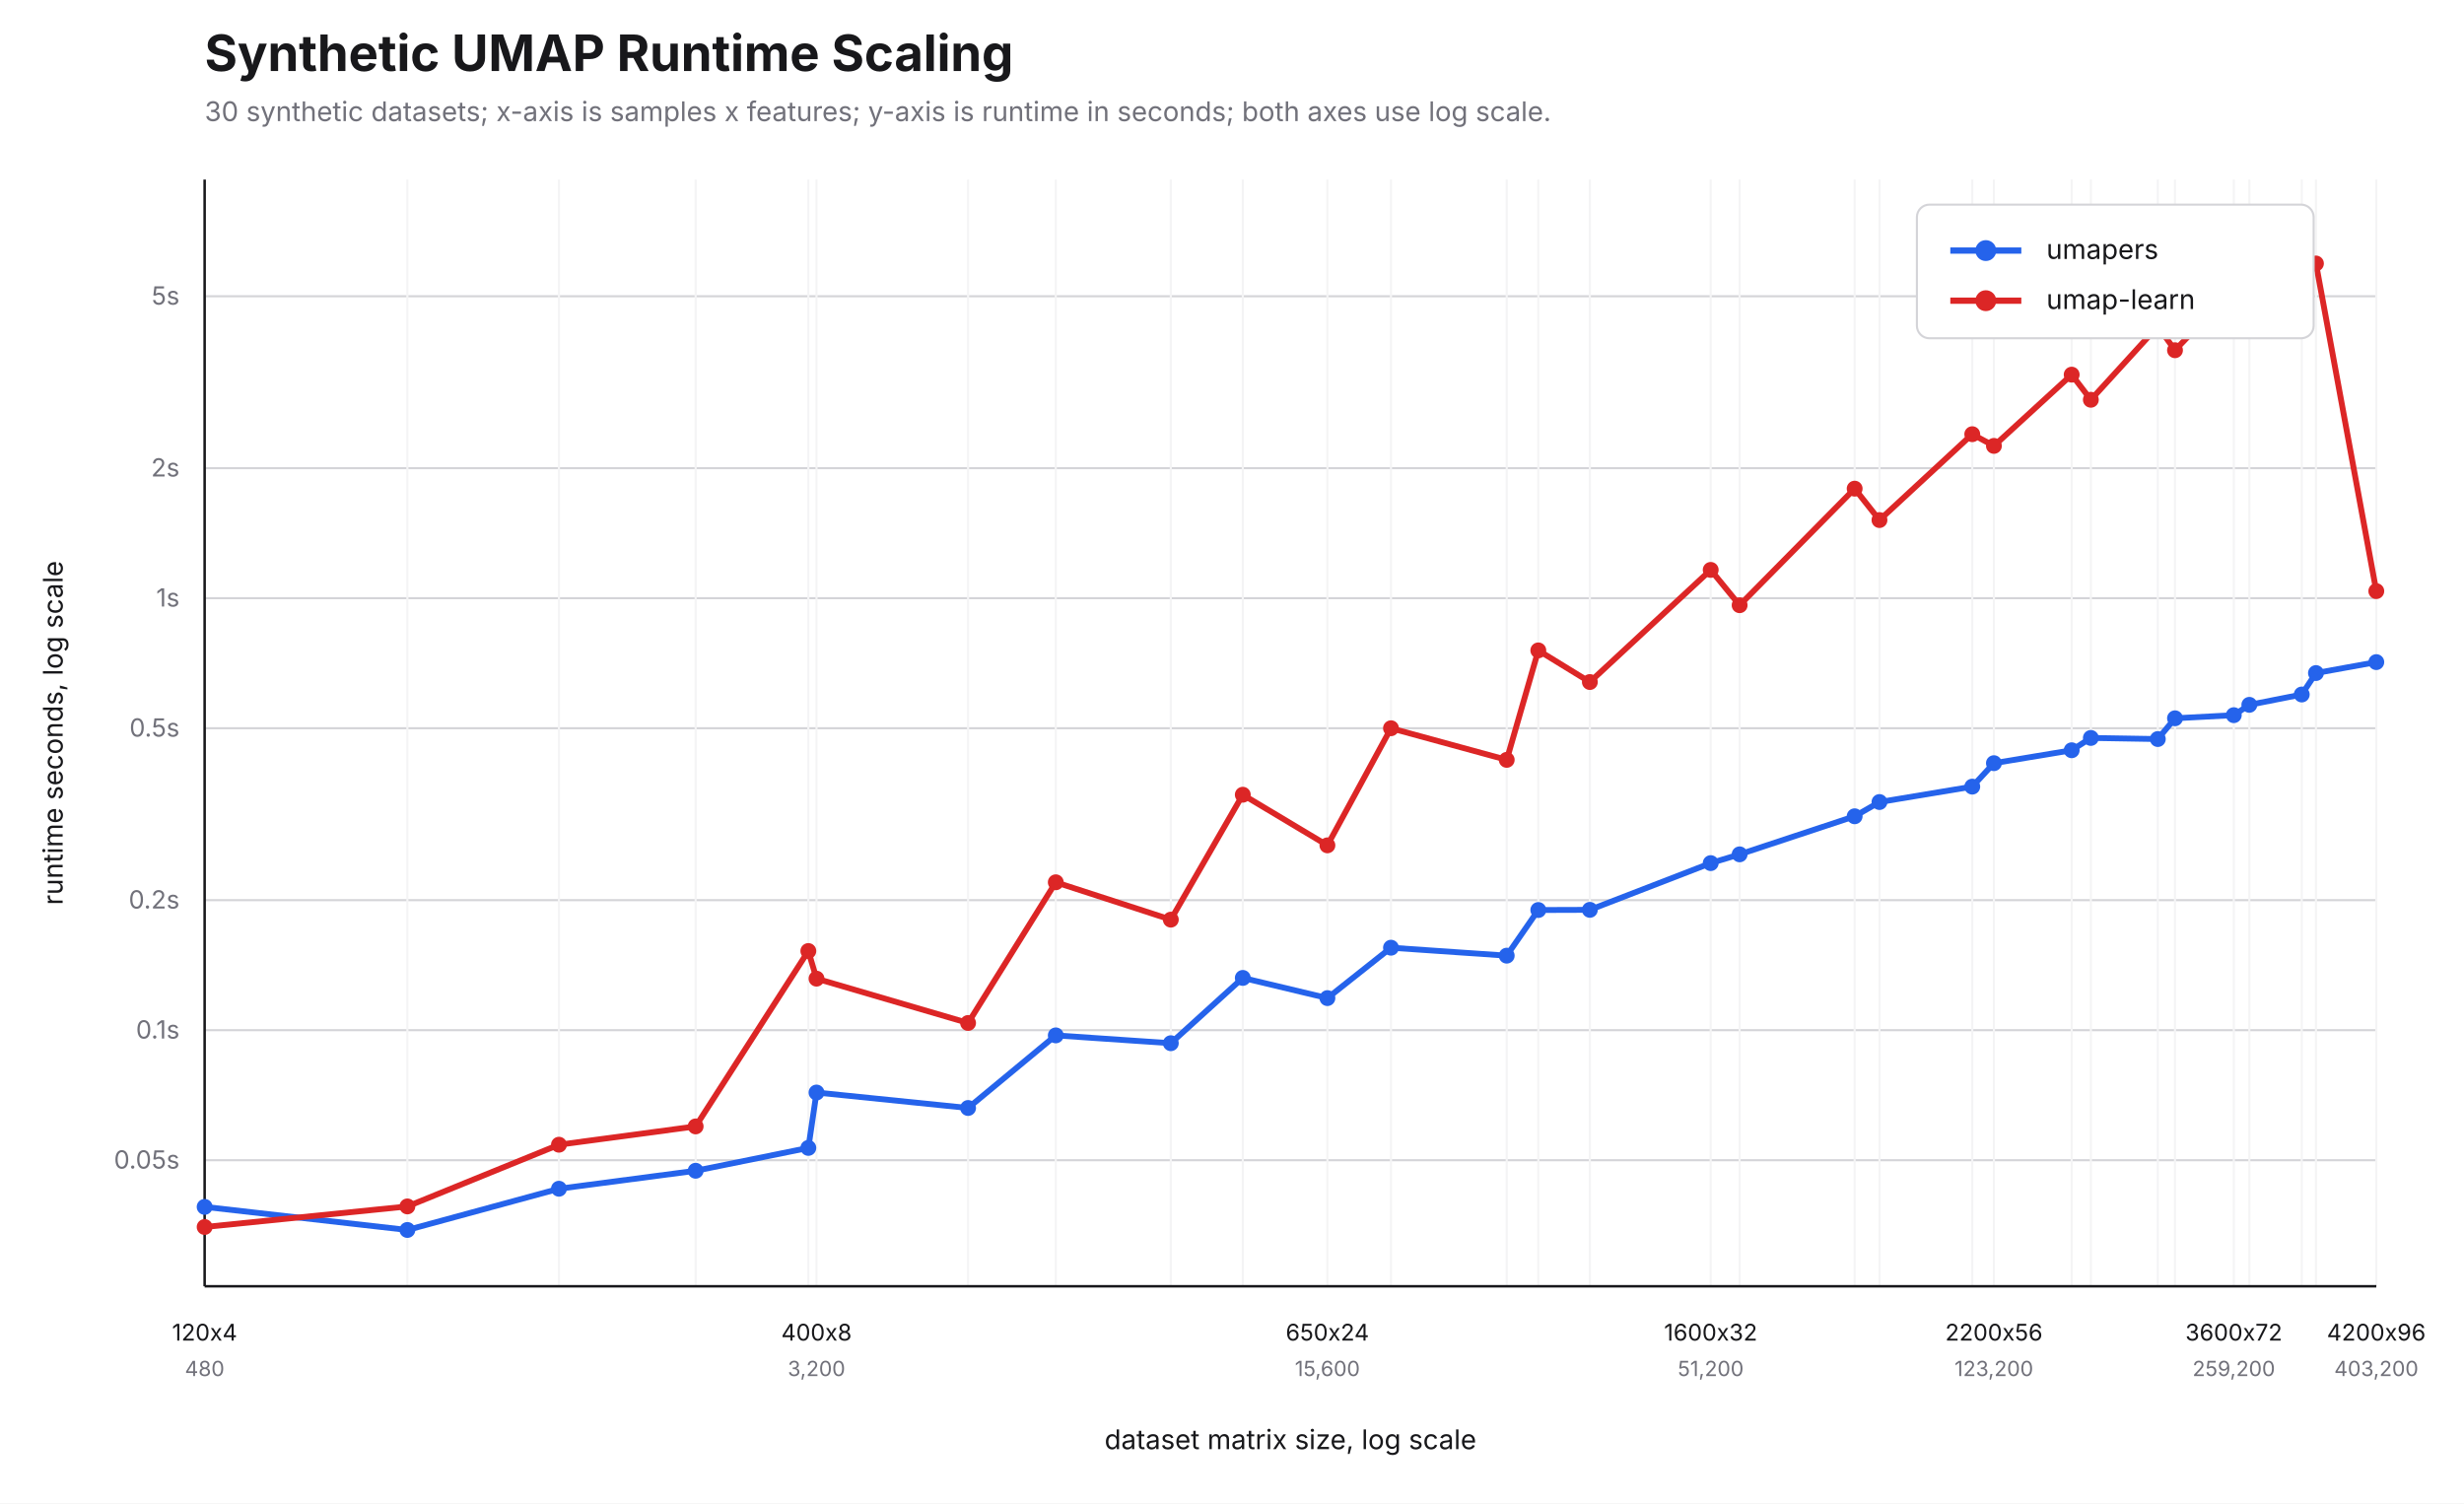
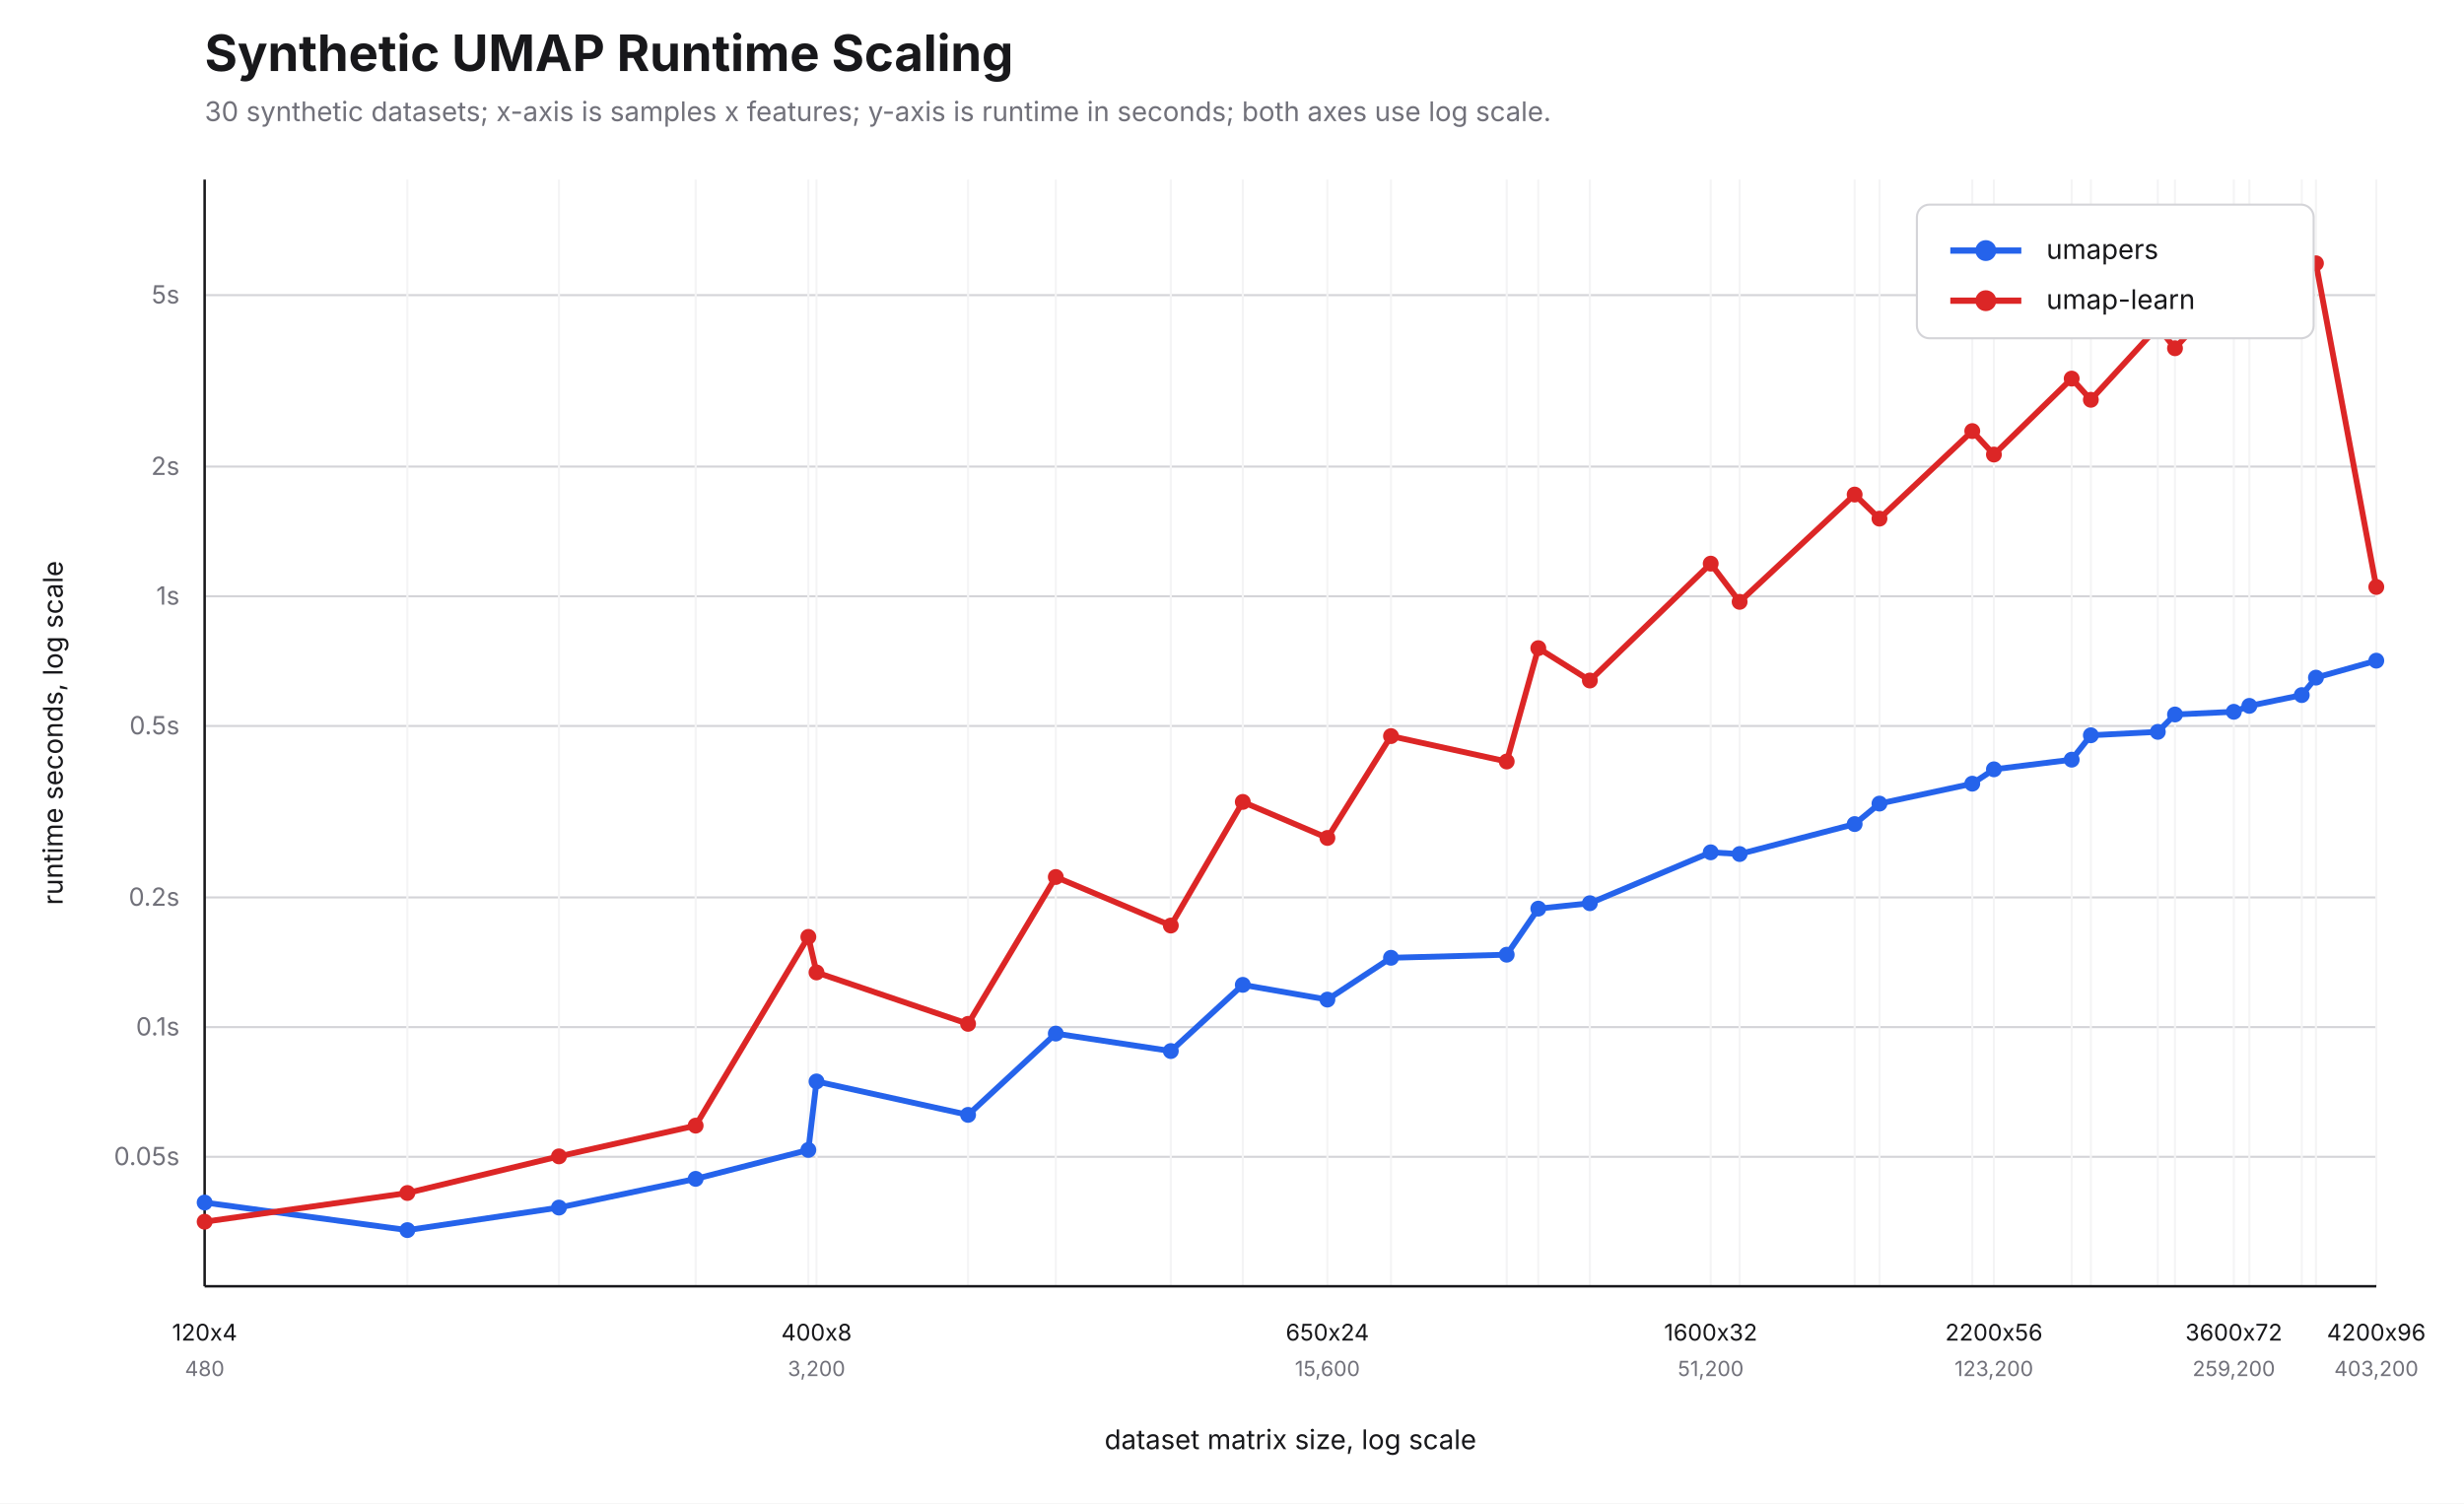
<svg xmlns="http://www.w3.org/2000/svg" width="1180" height="720" viewBox="0 0 1180 720">
  <rect width="100%" height="100%" fill="#ffffff" />
  <text x="98" y="34" font-family="Inter, Arial, sans-serif" font-size="24" font-weight="700" fill="#18181b">Synthetic UMAP Runtime Scaling</text>
  <text x="98" y="58" font-family="Inter, Arial, sans-serif" font-size="13" fill="#71717a">30 synthetic datasets; x-axis is samples x features; y-axis is runtime in seconds; both axes use log scale.</text>
-   <line x1="98" y1="555.64" x2="1138" y2="555.64" stroke="#d4d4d8" stroke-width="1" />
-   <text x="86" y="559.64" text-anchor="end" font-family="Inter, Arial, sans-serif" font-size="12" fill="#71717a">0.05s</text>
-   <line x1="98" y1="493.36" x2="1138" y2="493.36" stroke="#d4d4d8" stroke-width="1" />
-   <text x="86" y="497.36" text-anchor="end" font-family="Inter, Arial, sans-serif" font-size="12" fill="#71717a">0.1s</text>
-   <line x1="98" y1="431.09" x2="1138" y2="431.09" stroke="#d4d4d8" stroke-width="1" />
-   <text x="86" y="435.09" text-anchor="end" font-family="Inter, Arial, sans-serif" font-size="12" fill="#71717a">0.2s</text>
-   <line x1="98" y1="348.76" x2="1138" y2="348.76" stroke="#d4d4d8" stroke-width="1" />
-   <text x="86" y="352.76" text-anchor="end" font-family="Inter, Arial, sans-serif" font-size="12" fill="#71717a">0.5s</text>
-   <line x1="98" y1="286.48" x2="1138" y2="286.48" stroke="#d4d4d8" stroke-width="1" />
-   <text x="86" y="290.48" text-anchor="end" font-family="Inter, Arial, sans-serif" font-size="12" fill="#71717a">1s</text>
-   <line x1="98" y1="224.20" x2="1138" y2="224.20" stroke="#d4d4d8" stroke-width="1" />
-   <text x="86" y="228.20" text-anchor="end" font-family="Inter, Arial, sans-serif" font-size="12" fill="#71717a">2s</text>
-   <line x1="98" y1="141.88" x2="1138" y2="141.88" stroke="#d4d4d8" stroke-width="1" />
-   <text x="86" y="145.88" text-anchor="end" font-family="Inter, Arial, sans-serif" font-size="12" fill="#71717a">5s</text>
+   <line x1="98" y1="554.00" x2="1138" y2="554.00" stroke="#d4d4d8" stroke-width="1" />
+   <text x="86" y="558.00" text-anchor="end" font-family="Inter, Arial, sans-serif" font-size="12" fill="#71717a">0.05s</text>
+   <line x1="98" y1="491.89" x2="1138" y2="491.89" stroke="#d4d4d8" stroke-width="1" />
+   <text x="86" y="495.89" text-anchor="end" font-family="Inter, Arial, sans-serif" font-size="12" fill="#71717a">0.1s</text>
+   <line x1="98" y1="429.78" x2="1138" y2="429.78" stroke="#d4d4d8" stroke-width="1" />
+   <text x="86" y="433.78" text-anchor="end" font-family="Inter, Arial, sans-serif" font-size="12" fill="#71717a">0.2s</text>
+   <line x1="98" y1="347.67" x2="1138" y2="347.67" stroke="#d4d4d8" stroke-width="1" />
+   <text x="86" y="351.67" text-anchor="end" font-family="Inter, Arial, sans-serif" font-size="12" fill="#71717a">0.5s</text>
+   <line x1="98" y1="285.56" x2="1138" y2="285.56" stroke="#d4d4d8" stroke-width="1" />
+   <text x="86" y="289.56" text-anchor="end" font-family="Inter, Arial, sans-serif" font-size="12" fill="#71717a">1s</text>
+   <line x1="98" y1="223.45" x2="1138" y2="223.45" stroke="#d4d4d8" stroke-width="1" />
+   <text x="86" y="227.45" text-anchor="end" font-family="Inter, Arial, sans-serif" font-size="12" fill="#71717a">2s</text>
+   <line x1="98" y1="141.34" x2="1138" y2="141.34" stroke="#d4d4d8" stroke-width="1" />
+   <text x="86" y="145.34" text-anchor="end" font-family="Inter, Arial, sans-serif" font-size="12" fill="#71717a">5s</text>
  <line x1="98.00" y1="86" x2="98.00" y2="616" stroke="#f4f4f5" stroke-width="1" />
  <text x="98.00" y="642" text-anchor="middle" font-family="Inter, Arial, sans-serif" font-size="11" fill="#18181b">120x4</text>
  <text x="98.00" y="659" text-anchor="middle" font-family="Inter, Arial, sans-serif" font-size="10" fill="#71717a">480</text>
  <line x1="195.09" y1="86" x2="195.09" y2="616" stroke="#f4f4f5" stroke-width="1" />
  <line x1="267.68" y1="86" x2="267.68" y2="616" stroke="#f4f4f5" stroke-width="1" />
  <line x1="333.14" y1="86" x2="333.14" y2="616" stroke="#f4f4f5" stroke-width="1" />
  <line x1="387.11" y1="86" x2="387.11" y2="616" stroke="#f4f4f5" stroke-width="1" />
  <line x1="391.02" y1="86" x2="391.02" y2="616" stroke="#f4f4f5" stroke-width="1" />
  <text x="391.02" y="642" text-anchor="middle" font-family="Inter, Arial, sans-serif" font-size="11" fill="#18181b">400x8</text>
  <text x="391.02" y="659" text-anchor="middle" font-family="Inter, Arial, sans-serif" font-size="10" fill="#71717a">3,200</text>
  <line x1="463.61" y1="86" x2="463.61" y2="616" stroke="#f4f4f5" stroke-width="1" />
  <line x1="505.61" y1="86" x2="505.61" y2="616" stroke="#f4f4f5" stroke-width="1" />
  <line x1="560.70" y1="86" x2="560.70" y2="616" stroke="#f4f4f5" stroke-width="1" />
  <line x1="595.17" y1="86" x2="595.17" y2="616" stroke="#f4f4f5" stroke-width="1" />
  <line x1="635.69" y1="86" x2="635.69" y2="616" stroke="#f4f4f5" stroke-width="1" />
  <text x="635.69" y="642" text-anchor="middle" font-family="Inter, Arial, sans-serif" font-size="11" fill="#18181b">650x24</text>
  <text x="635.69" y="659" text-anchor="middle" font-family="Inter, Arial, sans-serif" font-size="10" fill="#71717a">15,600</text>
  <line x1="666.14" y1="86" x2="666.14" y2="616" stroke="#f4f4f5" stroke-width="1" />
  <line x1="721.56" y1="86" x2="721.56" y2="616" stroke="#f4f4f5" stroke-width="1" />
  <line x1="736.69" y1="86" x2="736.69" y2="616" stroke="#f4f4f5" stroke-width="1" />
  <line x1="761.38" y1="86" x2="761.38" y2="616" stroke="#f4f4f5" stroke-width="1" />
  <line x1="819.25" y1="86" x2="819.25" y2="616" stroke="#f4f4f5" stroke-width="1" />
  <text x="819.25" y="642" text-anchor="middle" font-family="Inter, Arial, sans-serif" font-size="11" fill="#18181b">1600x32</text>
  <text x="819.25" y="659" text-anchor="middle" font-family="Inter, Arial, sans-serif" font-size="10" fill="#71717a">51,200</text>
  <line x1="833.10" y1="86" x2="833.10" y2="616" stroke="#f4f4f5" stroke-width="1" />
  <line x1="888.19" y1="86" x2="888.19" y2="616" stroke="#f4f4f5" stroke-width="1" />
  <line x1="900.07" y1="86" x2="900.07" y2="616" stroke="#f4f4f5" stroke-width="1" />
  <line x1="944.51" y1="86" x2="944.51" y2="616" stroke="#f4f4f5" stroke-width="1" />
  <line x1="954.88" y1="86" x2="954.88" y2="616" stroke="#f4f4f5" stroke-width="1" />
  <text x="954.88" y="642" text-anchor="middle" font-family="Inter, Arial, sans-serif" font-size="11" fill="#18181b">2200x56</text>
  <text x="954.88" y="659" text-anchor="middle" font-family="Inter, Arial, sans-serif" font-size="10" fill="#71717a">123,200</text>
  <line x1="992.12" y1="86" x2="992.12" y2="616" stroke="#f4f4f5" stroke-width="1" />
  <line x1="1001.30" y1="86" x2="1001.30" y2="616" stroke="#f4f4f5" stroke-width="1" />
  <line x1="1033.37" y1="86" x2="1033.37" y2="616" stroke="#f4f4f5" stroke-width="1" />
  <line x1="1041.60" y1="86" x2="1041.60" y2="616" stroke="#f4f4f5" stroke-width="1" />
  <line x1="1069.76" y1="86" x2="1069.76" y2="616" stroke="#f4f4f5" stroke-width="1" />
  <text x="1069.76" y="642" text-anchor="middle" font-family="Inter, Arial, sans-serif" font-size="11" fill="#18181b">3600x72</text>
  <text x="1069.76" y="659" text-anchor="middle" font-family="Inter, Arial, sans-serif" font-size="10" fill="#71717a">259,200</text>
  <line x1="1077.20" y1="86" x2="1077.20" y2="616" stroke="#f4f4f5" stroke-width="1" />
  <line x1="1102.30" y1="86" x2="1102.30" y2="616" stroke="#f4f4f5" stroke-width="1" />
  <line x1="1109.10" y1="86" x2="1109.10" y2="616" stroke="#f4f4f5" stroke-width="1" />
  <line x1="1138.00" y1="86" x2="1138.00" y2="616" stroke="#f4f4f5" stroke-width="1" />
  <text x="1138.00" y="642" text-anchor="middle" font-family="Inter, Arial, sans-serif" font-size="11" fill="#18181b">4200x96</text>
  <text x="1138.00" y="659" text-anchor="middle" font-family="Inter, Arial, sans-serif" font-size="10" fill="#71717a">403,200</text>
  <line x1="98" y1="86" x2="98" y2="616" stroke="#18181b" stroke-width="1.2" />
  <line x1="98" y1="616" x2="1138" y2="616" stroke="#18181b" stroke-width="1.2" />
  <text x="30" y="351.00" transform="rotate(-90 30 351.00)" text-anchor="middle" font-family="Inter, Arial, sans-serif" font-size="13" fill="#18181b">runtime seconds, log scale</text>
  <text x="618.00" y="694" text-anchor="middle" font-family="Inter, Arial, sans-serif" font-size="13" fill="#18181b">dataset matrix size, log scale</text>
-   <polyline fill="none" stroke="#2563eb" stroke-width="2.8" points="98.00,577.98 195.09,589.04 267.68,569.29 333.14,560.68 387.11,549.73 391.02,523.22 463.61,530.62 505.61,495.85 560.70,499.60 595.17,468.33 635.69,478.00 666.14,453.86 721.56,457.67 736.69,435.81 761.38,435.73 819.25,413.35 833.10,409.15 888.19,390.92 900.07,384.10 944.51,376.72 954.88,365.49 992.12,359.30 1001.30,353.40 1033.37,353.93 1041.60,343.99 1069.76,342.50 1077.20,337.55 1102.30,332.60 1109.10,322.33 1138.00,317.09" />
-   <polyline fill="none" stroke="#dc2626" stroke-width="2.8" points="98.00,587.61 195.09,577.76 267.68,548.21 333.14,539.44 387.11,455.45 391.02,468.68 463.61,489.91 505.61,422.53 560.70,440.42 595.17,380.60 635.69,404.84 666.14,348.76 721.56,363.90 736.69,311.48 761.38,326.63 819.25,272.93 833.10,289.84 888.19,234.02 900.07,249.06 944.51,207.94 954.88,213.54 992.12,179.42 1001.30,191.45 1033.37,156.30 1041.60,167.73 1069.76,138.26 1077.20,146.96 1102.30,119.38 1109.10,126.19 1138.00,283.09" />
-   <circle cx="98.00" cy="577.98" r="3.8" fill="#2563eb" />
-   <circle cx="98.00" cy="587.61" r="3.8" fill="#dc2626" />
-   <circle cx="195.09" cy="589.04" r="3.8" fill="#2563eb" />
-   <circle cx="195.09" cy="577.76" r="3.8" fill="#dc2626" />
-   <circle cx="267.68" cy="569.29" r="3.8" fill="#2563eb" />
-   <circle cx="267.68" cy="548.21" r="3.8" fill="#dc2626" />
-   <circle cx="333.14" cy="560.68" r="3.8" fill="#2563eb" />
-   <circle cx="333.14" cy="539.44" r="3.8" fill="#dc2626" />
-   <circle cx="387.11" cy="549.73" r="3.8" fill="#2563eb" />
-   <circle cx="387.11" cy="455.45" r="3.8" fill="#dc2626" />
-   <circle cx="391.02" cy="523.22" r="3.8" fill="#2563eb" />
-   <circle cx="391.02" cy="468.68" r="3.8" fill="#dc2626" />
-   <circle cx="463.61" cy="530.62" r="3.8" fill="#2563eb" />
-   <circle cx="463.61" cy="489.91" r="3.8" fill="#dc2626" />
-   <circle cx="505.61" cy="495.85" r="3.8" fill="#2563eb" />
-   <circle cx="505.61" cy="422.53" r="3.8" fill="#dc2626" />
-   <circle cx="560.70" cy="499.60" r="3.8" fill="#2563eb" />
-   <circle cx="560.70" cy="440.42" r="3.8" fill="#dc2626" />
-   <circle cx="595.17" cy="468.33" r="3.8" fill="#2563eb" />
-   <circle cx="595.17" cy="380.60" r="3.8" fill="#dc2626" />
-   <circle cx="635.69" cy="478.00" r="3.8" fill="#2563eb" />
-   <circle cx="635.69" cy="404.84" r="3.8" fill="#dc2626" />
-   <circle cx="666.14" cy="453.86" r="3.8" fill="#2563eb" />
-   <circle cx="666.14" cy="348.76" r="3.8" fill="#dc2626" />
-   <circle cx="721.56" cy="457.67" r="3.8" fill="#2563eb" />
-   <circle cx="721.56" cy="363.90" r="3.8" fill="#dc2626" />
-   <circle cx="736.69" cy="435.81" r="3.8" fill="#2563eb" />
-   <circle cx="736.69" cy="311.48" r="3.8" fill="#dc2626" />
-   <circle cx="761.38" cy="435.73" r="3.8" fill="#2563eb" />
-   <circle cx="761.38" cy="326.63" r="3.8" fill="#dc2626" />
-   <circle cx="819.25" cy="413.35" r="3.8" fill="#2563eb" />
-   <circle cx="819.25" cy="272.93" r="3.8" fill="#dc2626" />
-   <circle cx="833.10" cy="409.15" r="3.8" fill="#2563eb" />
-   <circle cx="833.10" cy="289.84" r="3.8" fill="#dc2626" />
-   <circle cx="888.19" cy="390.92" r="3.8" fill="#2563eb" />
-   <circle cx="888.19" cy="234.02" r="3.8" fill="#dc2626" />
-   <circle cx="900.07" cy="384.10" r="3.8" fill="#2563eb" />
-   <circle cx="900.07" cy="249.06" r="3.8" fill="#dc2626" />
-   <circle cx="944.51" cy="376.72" r="3.8" fill="#2563eb" />
-   <circle cx="944.51" cy="207.94" r="3.8" fill="#dc2626" />
-   <circle cx="954.88" cy="365.49" r="3.8" fill="#2563eb" />
-   <circle cx="954.88" cy="213.54" r="3.8" fill="#dc2626" />
-   <circle cx="992.12" cy="359.30" r="3.8" fill="#2563eb" />
-   <circle cx="992.12" cy="179.42" r="3.8" fill="#dc2626" />
-   <circle cx="1001.30" cy="353.40" r="3.8" fill="#2563eb" />
-   <circle cx="1001.30" cy="191.45" r="3.8" fill="#dc2626" />
-   <circle cx="1033.37" cy="353.93" r="3.8" fill="#2563eb" />
-   <circle cx="1033.37" cy="156.30" r="3.8" fill="#dc2626" />
-   <circle cx="1041.60" cy="343.99" r="3.8" fill="#2563eb" />
-   <circle cx="1041.60" cy="167.73" r="3.8" fill="#dc2626" />
-   <circle cx="1069.76" cy="342.50" r="3.8" fill="#2563eb" />
-   <circle cx="1069.76" cy="138.26" r="3.8" fill="#dc2626" />
-   <circle cx="1077.20" cy="337.55" r="3.8" fill="#2563eb" />
-   <circle cx="1077.20" cy="146.96" r="3.8" fill="#dc2626" />
-   <circle cx="1102.30" cy="332.60" r="3.8" fill="#2563eb" />
-   <circle cx="1102.30" cy="119.38" r="3.8" fill="#dc2626" />
-   <circle cx="1109.10" cy="322.33" r="3.8" fill="#2563eb" />
-   <circle cx="1109.10" cy="126.19" r="3.8" fill="#dc2626" />
-   <circle cx="1138.00" cy="317.09" r="3.8" fill="#2563eb" />
-   <circle cx="1138.00" cy="283.09" r="3.8" fill="#dc2626" />
+   <polyline fill="none" stroke="#2563eb" stroke-width="2.8" points="98.00,575.90 195.09,589.11 267.68,578.31 333.14,564.56 387.11,550.71 391.02,517.91 463.61,533.92 505.61,494.99 560.70,503.35 595.17,471.65 635.69,478.71 666.14,458.69 721.56,457.21 736.69,435.15 761.38,432.56 819.25,408.18 833.10,409.00 888.19,394.65 900.07,384.85 944.51,375.31 954.88,368.43 992.12,363.81 1001.30,352.13 1033.37,350.49 1041.60,342.17 1069.76,340.88 1077.20,338.05 1102.30,332.88 1109.10,324.52 1138.00,316.40" />
+   <polyline fill="none" stroke="#dc2626" stroke-width="2.8" points="98.00,585.09 195.09,571.33 267.68,553.79 333.14,539.07 387.11,448.68 391.02,465.71 463.61,490.33 505.61,420.00 560.70,443.25 595.17,384.04 635.69,401.29 666.14,352.52 721.56,364.69 736.69,310.40 761.38,325.90 819.25,269.93 833.10,288.22 888.19,236.85 900.07,248.38 944.51,206.45 954.88,217.69 992.12,181.31 1001.30,191.46 1033.37,156.54 1041.60,166.78 1069.76,135.74 1077.20,145.50 1102.30,119.30 1109.10,126.09 1138.00,281.10" />
+   <circle cx="98.00" cy="575.90" r="3.8" fill="#2563eb" />
+   <circle cx="98.00" cy="585.09" r="3.8" fill="#dc2626" />
+   <circle cx="195.09" cy="589.11" r="3.8" fill="#2563eb" />
+   <circle cx="195.09" cy="571.33" r="3.8" fill="#dc2626" />
+   <circle cx="267.68" cy="578.31" r="3.8" fill="#2563eb" />
+   <circle cx="267.68" cy="553.79" r="3.8" fill="#dc2626" />
+   <circle cx="333.14" cy="564.56" r="3.8" fill="#2563eb" />
+   <circle cx="333.14" cy="539.07" r="3.8" fill="#dc2626" />
+   <circle cx="387.11" cy="550.71" r="3.8" fill="#2563eb" />
+   <circle cx="387.11" cy="448.68" r="3.8" fill="#dc2626" />
+   <circle cx="391.02" cy="517.91" r="3.8" fill="#2563eb" />
+   <circle cx="391.02" cy="465.71" r="3.8" fill="#dc2626" />
+   <circle cx="463.61" cy="533.92" r="3.8" fill="#2563eb" />
+   <circle cx="463.61" cy="490.33" r="3.8" fill="#dc2626" />
+   <circle cx="505.61" cy="494.99" r="3.8" fill="#2563eb" />
+   <circle cx="505.61" cy="420.00" r="3.8" fill="#dc2626" />
+   <circle cx="560.70" cy="503.35" r="3.8" fill="#2563eb" />
+   <circle cx="560.70" cy="443.25" r="3.8" fill="#dc2626" />
+   <circle cx="595.17" cy="471.65" r="3.8" fill="#2563eb" />
+   <circle cx="595.17" cy="384.04" r="3.8" fill="#dc2626" />
+   <circle cx="635.69" cy="478.71" r="3.8" fill="#2563eb" />
+   <circle cx="635.69" cy="401.29" r="3.8" fill="#dc2626" />
+   <circle cx="666.14" cy="458.69" r="3.8" fill="#2563eb" />
+   <circle cx="666.14" cy="352.52" r="3.8" fill="#dc2626" />
+   <circle cx="721.56" cy="457.21" r="3.8" fill="#2563eb" />
+   <circle cx="721.56" cy="364.69" r="3.8" fill="#dc2626" />
+   <circle cx="736.69" cy="435.15" r="3.8" fill="#2563eb" />
+   <circle cx="736.69" cy="310.40" r="3.8" fill="#dc2626" />
+   <circle cx="761.38" cy="432.56" r="3.8" fill="#2563eb" />
+   <circle cx="761.38" cy="325.90" r="3.8" fill="#dc2626" />
+   <circle cx="819.25" cy="408.18" r="3.8" fill="#2563eb" />
+   <circle cx="819.25" cy="269.93" r="3.8" fill="#dc2626" />
+   <circle cx="833.10" cy="409.00" r="3.8" fill="#2563eb" />
+   <circle cx="833.10" cy="288.22" r="3.8" fill="#dc2626" />
+   <circle cx="888.19" cy="394.65" r="3.8" fill="#2563eb" />
+   <circle cx="888.19" cy="236.85" r="3.8" fill="#dc2626" />
+   <circle cx="900.07" cy="384.85" r="3.8" fill="#2563eb" />
+   <circle cx="900.07" cy="248.38" r="3.8" fill="#dc2626" />
+   <circle cx="944.51" cy="375.31" r="3.8" fill="#2563eb" />
+   <circle cx="944.51" cy="206.45" r="3.8" fill="#dc2626" />
+   <circle cx="954.88" cy="368.43" r="3.8" fill="#2563eb" />
+   <circle cx="954.88" cy="217.69" r="3.8" fill="#dc2626" />
+   <circle cx="992.12" cy="363.81" r="3.8" fill="#2563eb" />
+   <circle cx="992.12" cy="181.31" r="3.8" fill="#dc2626" />
+   <circle cx="1001.30" cy="352.13" r="3.8" fill="#2563eb" />
+   <circle cx="1001.30" cy="191.46" r="3.8" fill="#dc2626" />
+   <circle cx="1033.37" cy="350.49" r="3.8" fill="#2563eb" />
+   <circle cx="1033.37" cy="156.54" r="3.8" fill="#dc2626" />
+   <circle cx="1041.60" cy="342.17" r="3.8" fill="#2563eb" />
+   <circle cx="1041.60" cy="166.78" r="3.8" fill="#dc2626" />
+   <circle cx="1069.76" cy="340.88" r="3.8" fill="#2563eb" />
+   <circle cx="1069.76" cy="135.74" r="3.8" fill="#dc2626" />
+   <circle cx="1077.20" cy="338.05" r="3.8" fill="#2563eb" />
+   <circle cx="1077.20" cy="145.50" r="3.8" fill="#dc2626" />
+   <circle cx="1102.30" cy="332.88" r="3.8" fill="#2563eb" />
+   <circle cx="1102.30" cy="119.30" r="3.8" fill="#dc2626" />
+   <circle cx="1109.10" cy="324.52" r="3.8" fill="#2563eb" />
+   <circle cx="1109.10" cy="126.09" r="3.8" fill="#dc2626" />
+   <circle cx="1138.00" cy="316.40" r="3.8" fill="#2563eb" />
+   <circle cx="1138.00" cy="281.10" r="3.8" fill="#dc2626" />
  <rect x="918" y="98" width="190" height="64" rx="6" fill="#ffffff" stroke="#d4d4d8" />
  <line x1="934" y1="120" x2="968" y2="120" stroke="#2563eb" stroke-width="3" />
  <circle cx="951" cy="120" r="5" fill="#2563eb" />
  <text x="980" y="124" font-family="Inter, Arial, sans-serif" font-size="13" fill="#18181b">umapers</text>
  <line x1="934" y1="144" x2="968" y2="144" stroke="#dc2626" stroke-width="3" />
  <circle cx="951" cy="144" r="5" fill="#dc2626" />
  <text x="980" y="148" font-family="Inter, Arial, sans-serif" font-size="13" fill="#18181b">umap-learn</text>
</svg>
